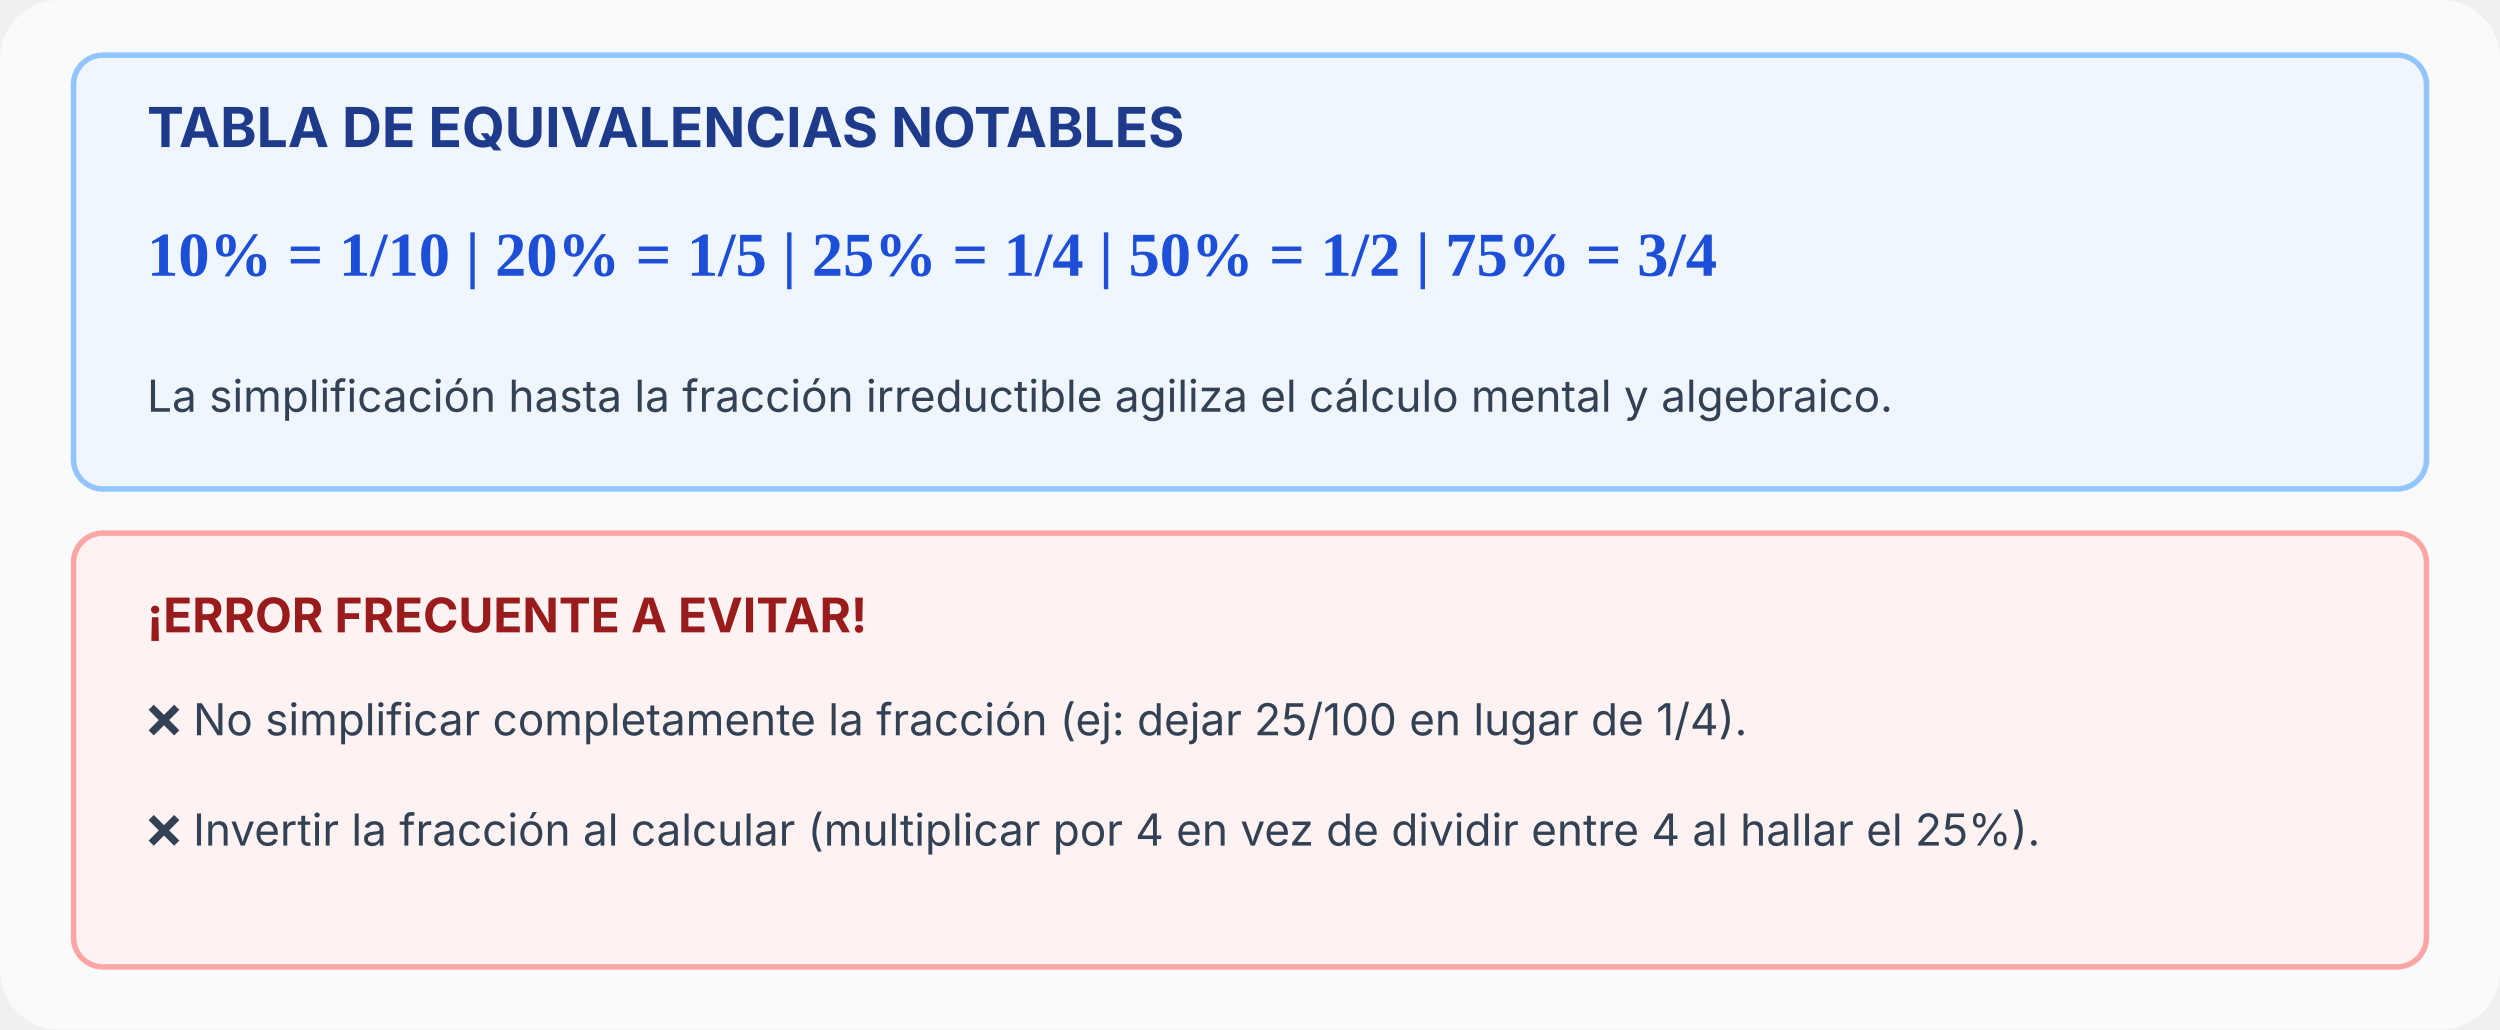
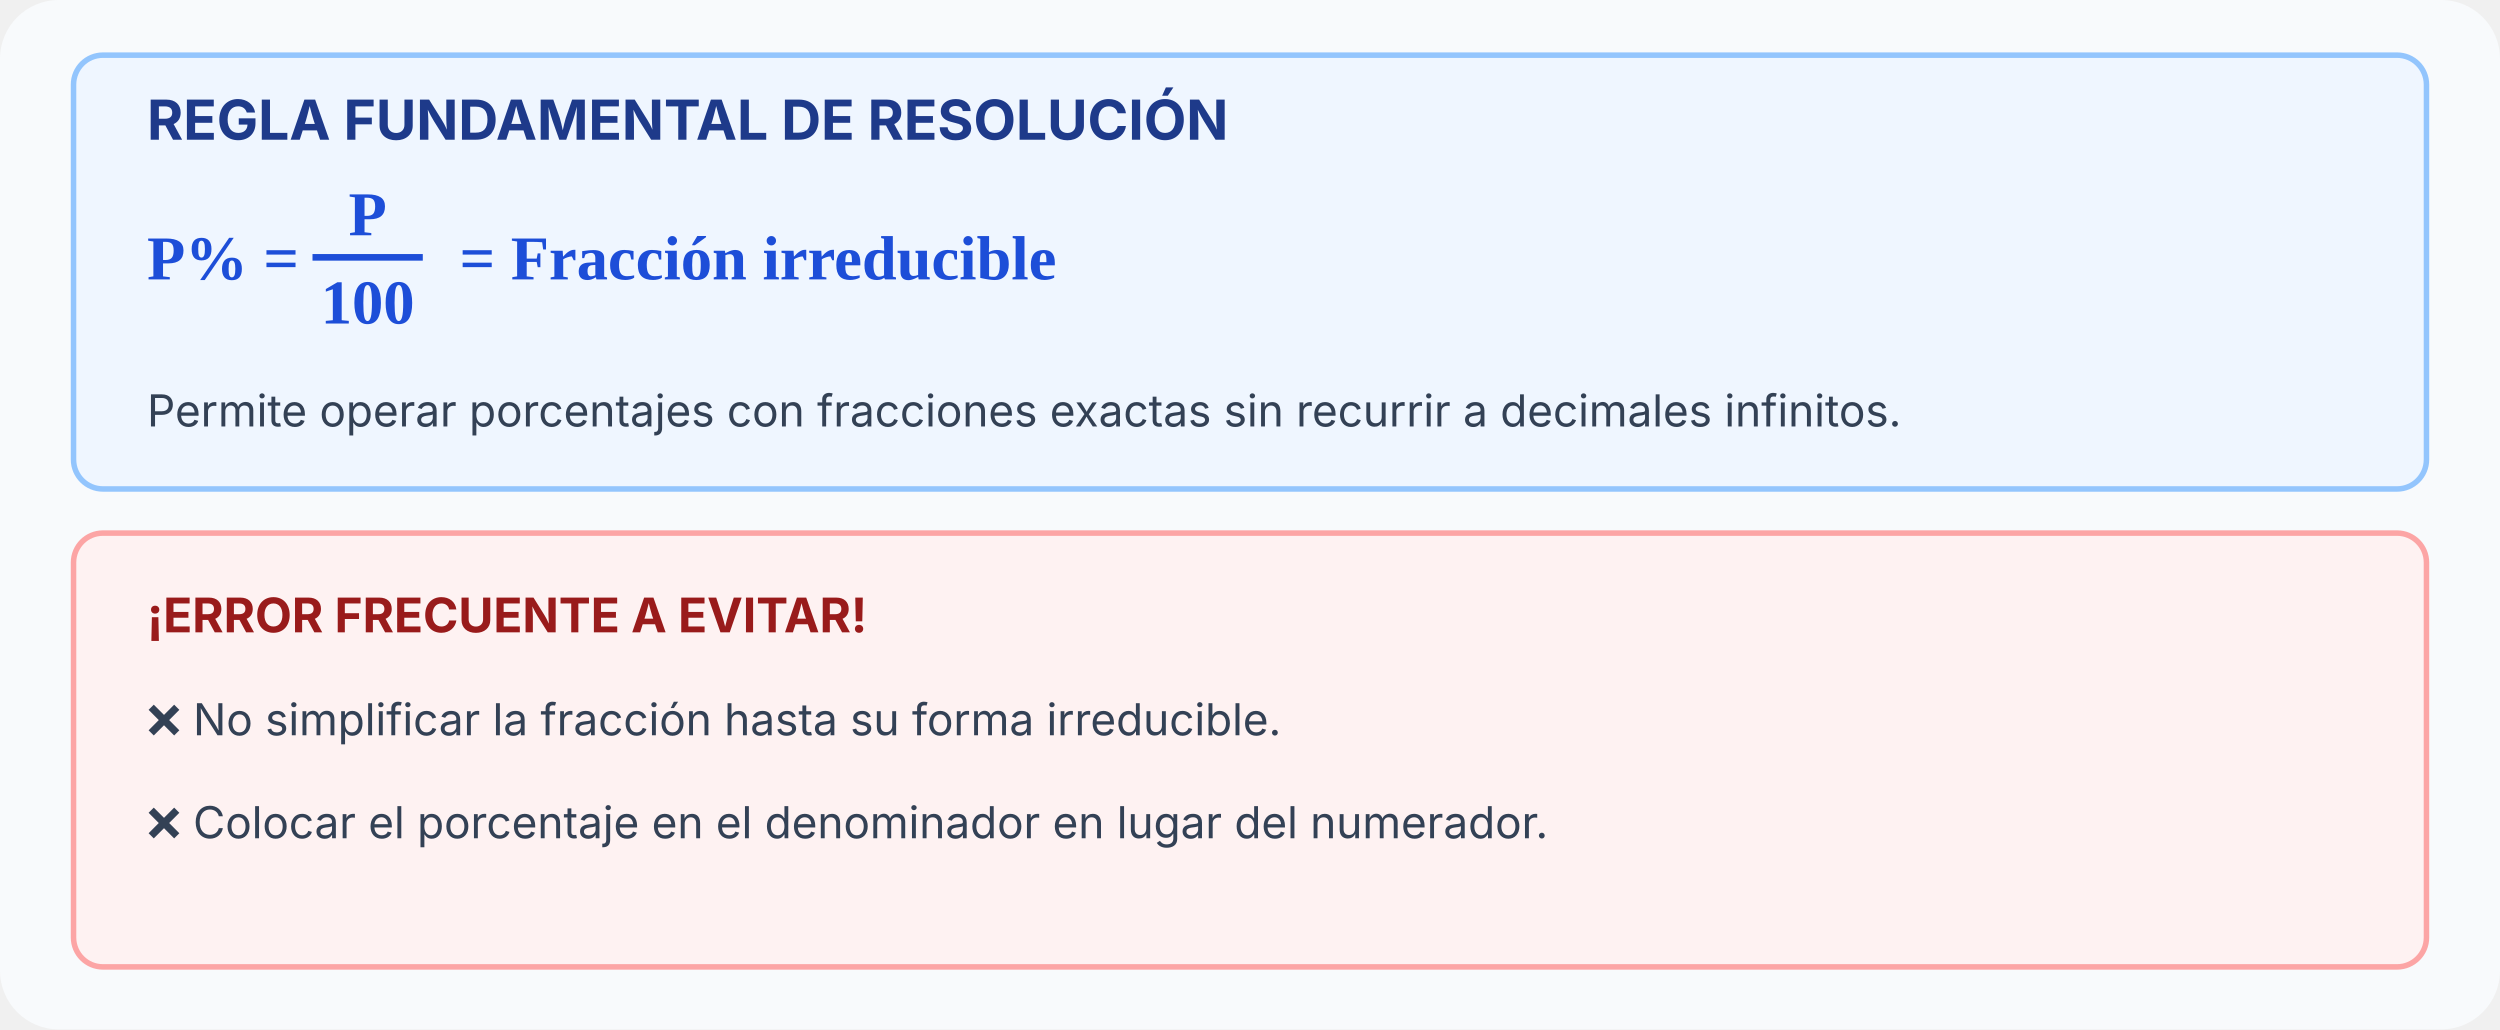
<svg xmlns="http://www.w3.org/2000/svg" viewBox="0 0 680 280" width="100%" height="100%">
  <defs>
    <style>
      .bg { fill: #f8fafc; }
+       .card { fill: #ffffff; stroke: #cbd5e1; stroke-width: 1.5; rx: 12; }
+       .header-box { fill: #eff6ff; stroke: #3b82f6; stroke-width: 1.5; rx: 8; }
+       .title { font-family: system-ui, -apple-system, sans-serif; font-size: 15px; font-weight: 700; fill: #1e3a8a; }
+       .text-main { font-family: system-ui, -apple-system, sans-serif; font-size: 13px; fill: #334155; }
+       .text-muted { font-family: system-ui, -apple-system, sans-serif; font-size: 12px; fill: #64748b; }
+       .formula { font-family: "Cambria Math", "Times New Roman", serif; font-size: 17px; font-weight: bold; fill: #1d4ed8; }
+       .badge-blue { fill: #dbeafe; stroke: #93c5fd; stroke-width: 1; rx: 8; }
+       .badge-green { fill: #dcfce7; stroke: #86efac; stroke-width: 1; rx: 6; }
+       .badge-amber { fill: #fef3c7; stroke: #fde68a; stroke-width: 1; rx: 6; }
+       .badge-purple { fill: #f3e8ff; stroke: #d8b4fe; stroke-width: 1; rx: 6; }
+       .badge-rose { fill: #ffe4e6; stroke: #fca5a5; stroke-width: 1; rx: 6; }
+       .text-green { font-family: system-ui, -apple-system, sans-serif; font-size: 13px; font-weight: 600; fill: #166534; }
+       .text-amber { font-family: system-ui, -apple-system, sans-serif; font-size: 13px; font-weight: 600; fill: #92400e; }
+       .text-purple { font-family: system-ui, -apple-system, sans-serif; font-size: 13px; font-weight: 600; fill: #6b21a8; }
+       .text-rose { font-family: system-ui, -apple-system, sans-serif; font-size: 13px; font-weight: 600; fill: #9f1239; }
+       .math-bold { font-family: "Cambria Math", "Times New Roman", serif; font-size: 14px; font-weight: bold; fill: #0f172a; }
+       .frac-line { stroke: #1d4ed8; stroke-width: 1.8; }
+       .frac-line-dark { stroke: #0f172a; stroke-width: 1.6; }
      .rule-box { fill: #eff6ff; stroke: #93c5fd; stroke-width: 1.5; rx: 8; }
      .err-box { fill: #fef2f2; stroke: #fca5a5; stroke-width: 1.5; rx: 8; }
-       .title { font-family: system-ui, -apple-system, sans-serif; font-size: 15px; font-weight: 700; fill: #1e3a8a; }
-       .formula { font-family: "Cambria Math", "Times New Roman", serif; font-size: 17px; font-weight: bold; fill: #1d4ed8; }
      .err-text { font-family: system-ui, -apple-system, sans-serif; font-size: 13px; font-weight: bold; fill: #991b1b; }
      .desc { font-family: system-ui, -apple-system, sans-serif; font-size: 12px; fill: #334155; }
-       .frac-line { stroke: #1d4ed8; stroke-width: 1.6; }
+       .res { font-family: "Cambria Math", "Times New Roman", serif; font-size: 13px; font-weight: bold; fill: #15803d; }
    </style>
  </defs>
  <rect width="680" height="280" class="bg" rx="16" />
  <rect x="20" y="15" width="640" height="118" class="rule-box" />
-   <text x="40" y="40" class="title">TABLA DE EQUIVALENCIAS NOTABLES</text>
-   <text x="40" y="75" class="formula">10% = 1/10   |   20% = 1/5   |   25% = 1/4   |   50% = 1/2   |   75% = 3/4</text>
-   <text x="40" y="112" class="desc">La simplificación hasta la fracción irreductible agiliza el cálculo mental y algebraico.</text>
+   <text x="40" y="38" class="title">REGLA FUNDAMENTAL DE RESOLUCIÓN</text>
+   <g transform="translate(40, 50)">
+     <text x="0" y="26" class="formula">P% = </text>
+     <g transform="translate(45,0)">
+       <text x="15" y="14" class="formula" text-anchor="middle">P</text>
+       <line x1="0" y1="20" x2="30" y2="20" class="frac-line" />
+       <text x="15" y="38" class="formula" text-anchor="middle">100</text>
+     </g>
+     <text x="85" y="26" class="formula"> = Fracción irreducible</text>
+   </g>
+   <text x="40" y="116" class="desc">Permite operar porcentajes con fracciones exactas sin recurrir a decimales infinitos.</text>
  <rect x="20" y="145" width="640" height="118" class="err-box" />
  <text x="40" y="172" class="err-text">¡ERROR FRECUENTE A EVITAR!</text>
-   <text x="40" y="200" class="desc">❌ No simplificar completamente la fracción (ej: dejar 25/100 en lugar de 1/4).</text>
-   <text x="40" y="230" class="desc">❌ Invertir la fracción al calcular (multiplicar por 4 en vez de dividir entre 4 al hallar el 25%).</text>
+   <text x="40" y="200" class="desc">❌ No simplificar la fracción hasta su forma irreducible.</text>
+   <text x="40" y="228" class="desc">❌ Colocar el porcentaje en el denominador en lugar del numerador.</text>
</svg>
